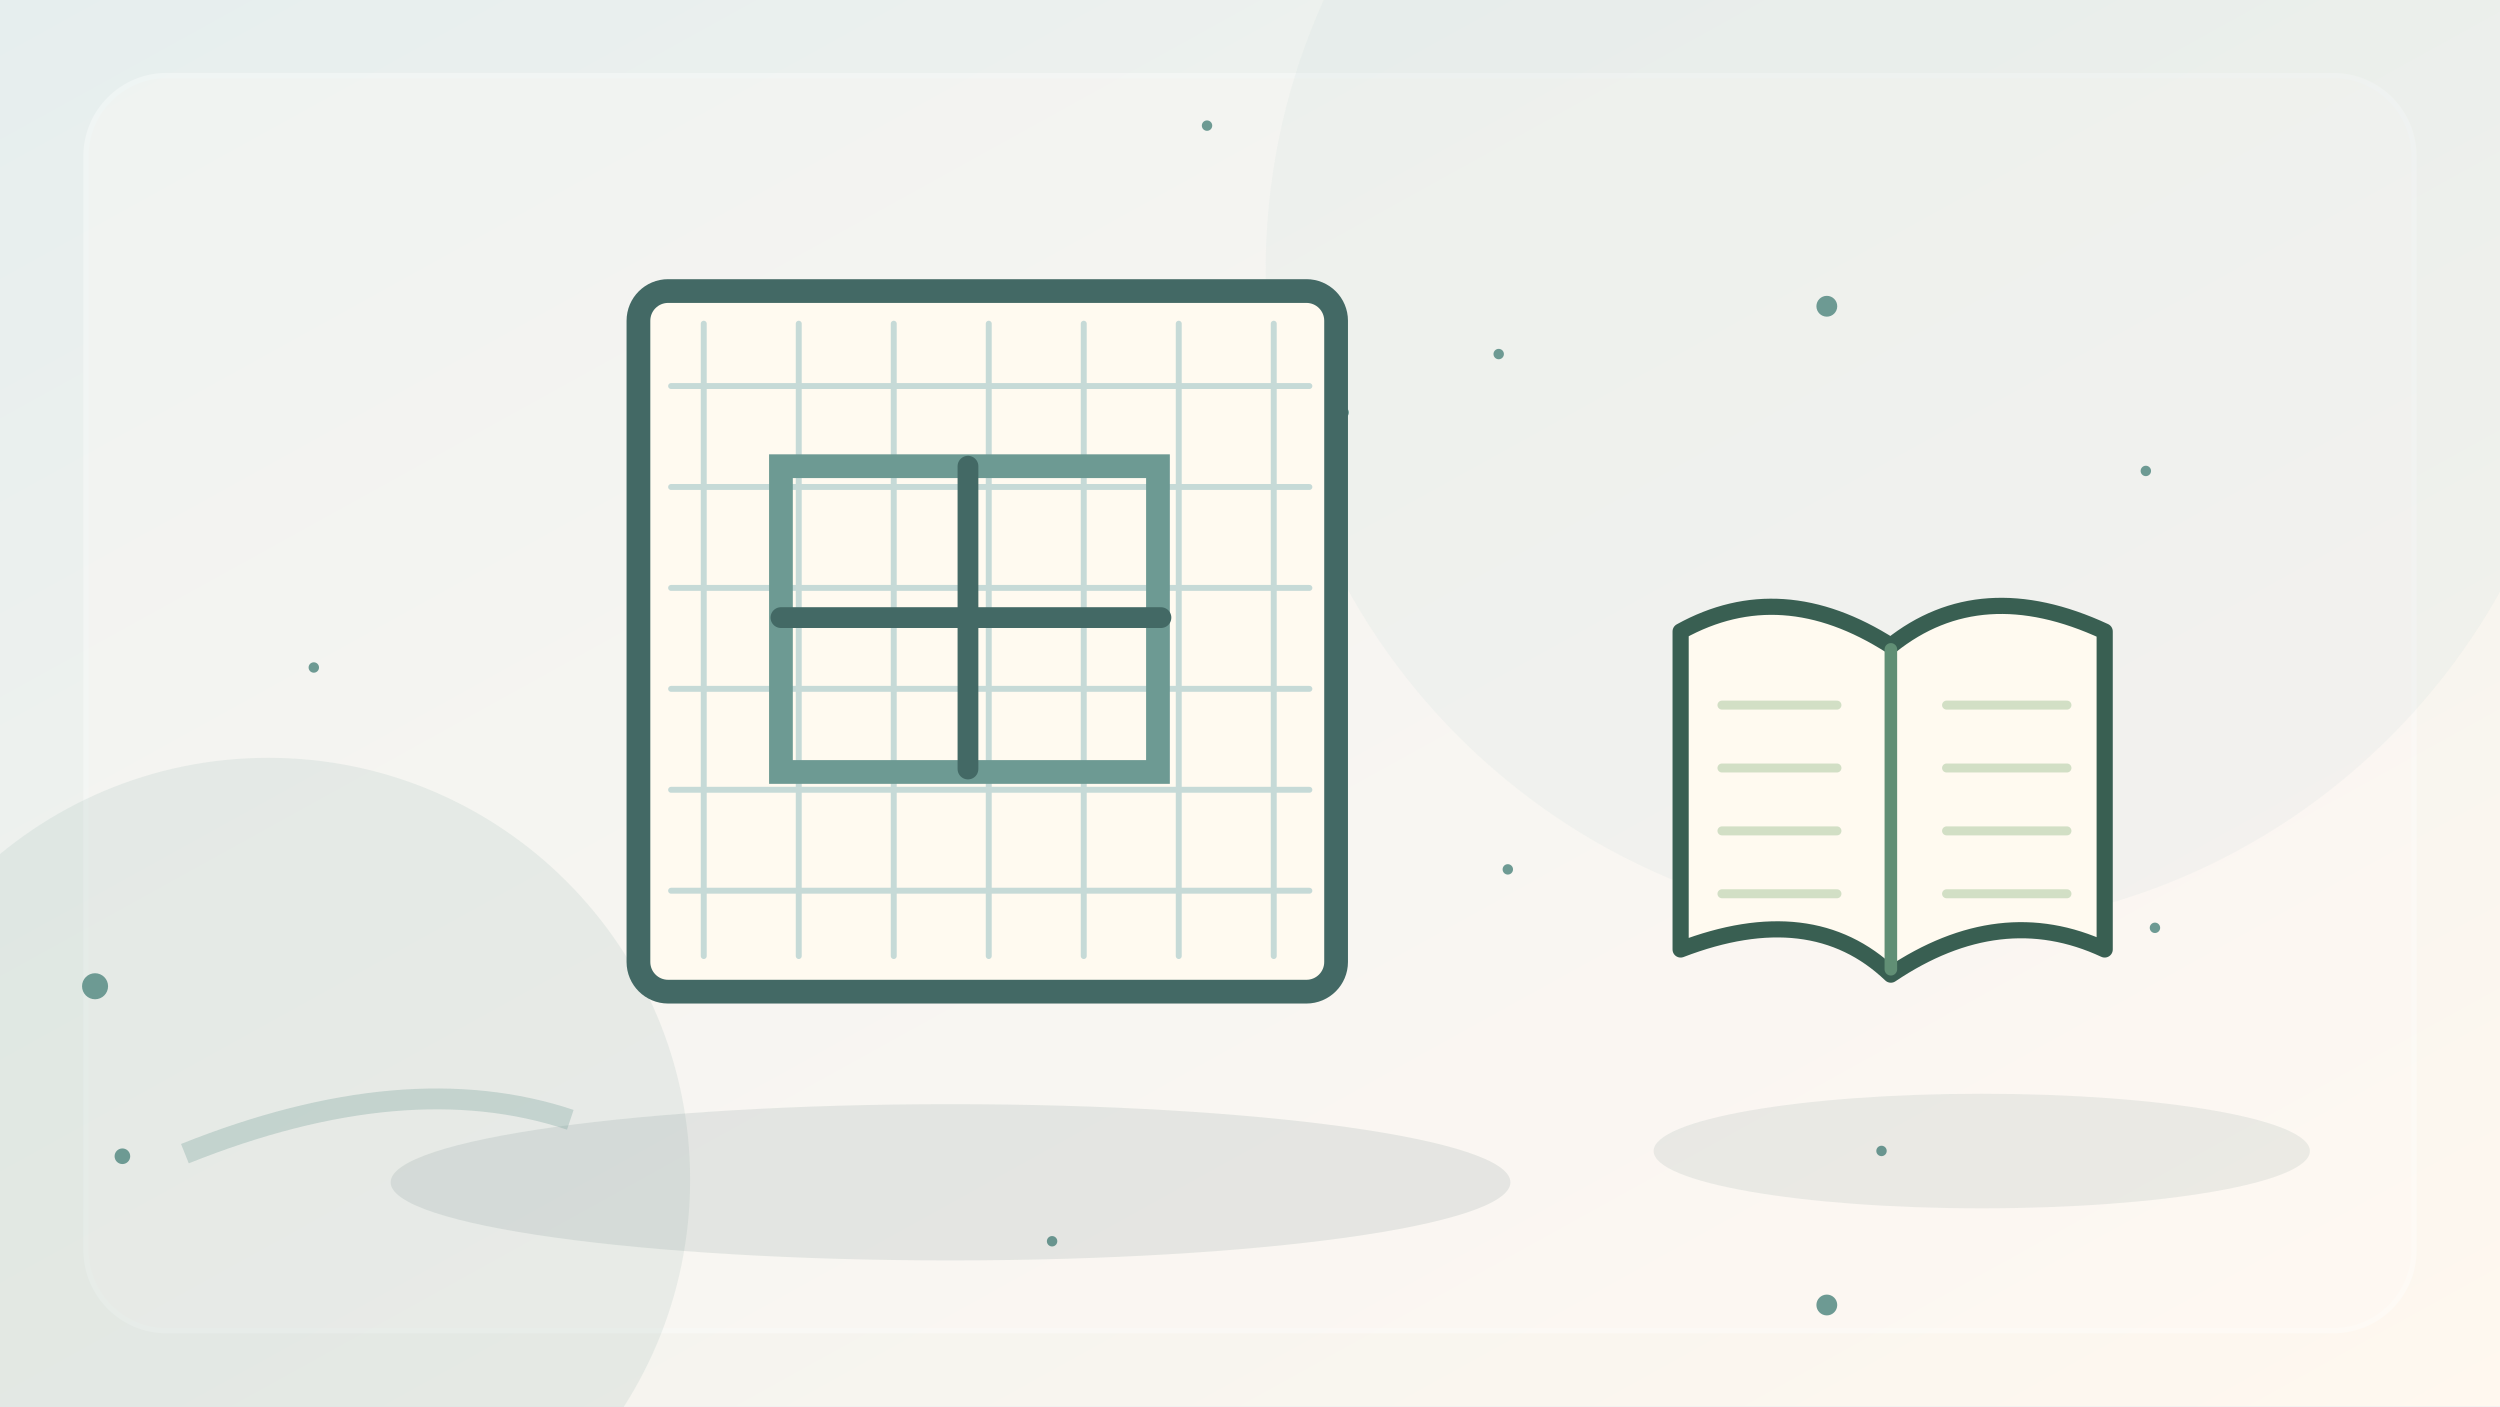
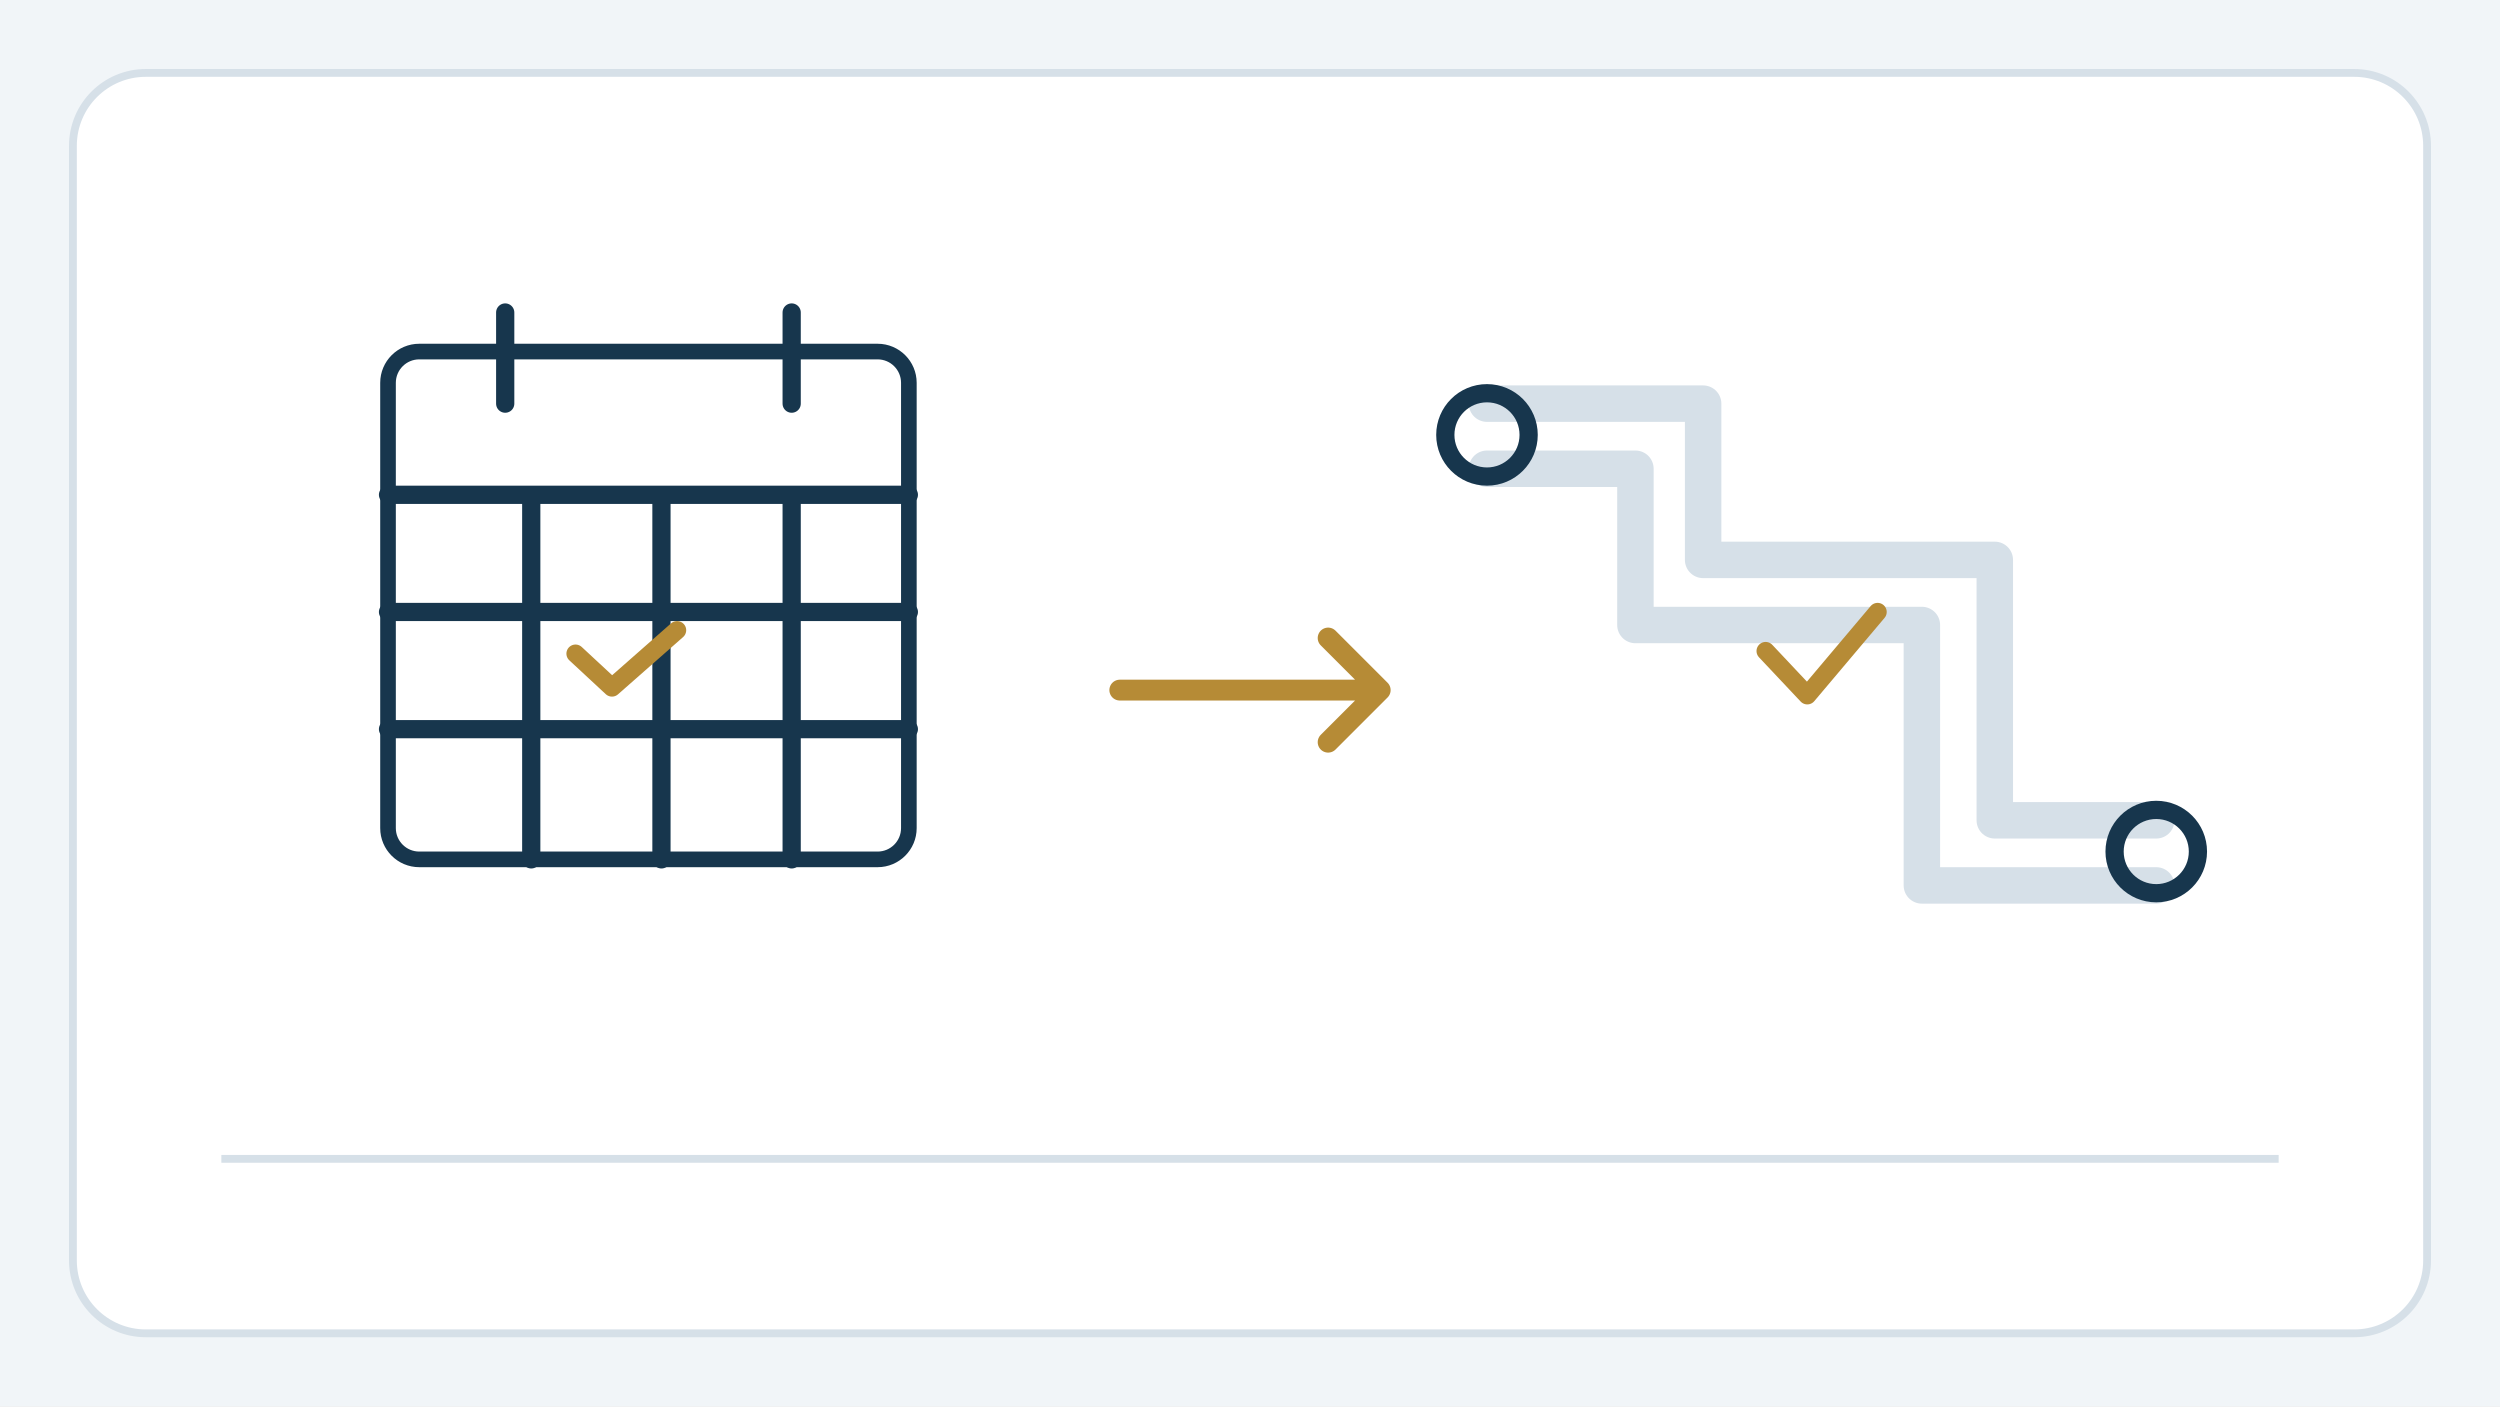
- <svg xmlns="http://www.w3.org/2000/svg" width="960" height="540" viewBox="0 0 960 540" role="img" aria-label="Autorska ilustracja: Plan spokojnej opieki 50/50">
-   <defs>
-     <linearGradient id="background" x1="0" y1="0" x2="1" y2="1">
-       <stop offset="0" stop-color="#e6eeee" />
-       <stop offset="1" stop-color="#fff8ef" />
-     </linearGradient>
-   </defs>
-   <rect width="960" height="540" fill="url(#background)" />
-   <rect x="33" y="29" width="894" height="482" rx="31" fill="#fffaf7" opacity=".35" stroke="#fff" stroke-width="2" />
-   <circle cx="739" cy="104" r="253" fill="#c6dad7" opacity=".16" />
-   <circle cx="103" cy="453" r="162" fill="#6d9a93" opacity=".12" />
-   <circle cx="782" cy="321.6" r="3" fill="#6d9a93" stroke="none" stroke-width="4" />
-   <circle cx="701.5" cy="117.6" r="4" fill="#6d9a93" stroke="none" stroke-width="4" />
-   <circle cx="404" cy="476.64" r="2" fill="#6d9a93" stroke="none" stroke-width="4" />
-   <circle cx="575.5" cy="135.96" r="2" fill="#6d9a93" stroke="none" stroke-width="4" />
-   <circle cx="827.5" cy="356.28" r="2" fill="#6d9a93" stroke="none" stroke-width="4" />
-   <circle cx="36.5" cy="378.72" r="5" fill="#6d9a93" stroke="none" stroke-width="4" />
-   <circle cx="722.5" cy="441.96" r="2" fill="#6d9a93" stroke="none" stroke-width="4" />
-   <circle cx="579" cy="333.84" r="2" fill="#6d9a93" stroke="none" stroke-width="4" />
-   <circle cx="701.5" cy="501.12" r="4" fill="#6d9a93" stroke="none" stroke-width="4" />
-   <circle cx="824" cy="180.84" r="2" fill="#6d9a93" stroke="none" stroke-width="4" />
-   <circle cx="463.5" cy="48.24" r="2" fill="#6d9a93" stroke="none" stroke-width="4" />
-   <circle cx="369" cy="305.28" r="3" fill="#6d9a93" stroke="none" stroke-width="4" />
-   <circle cx="47" cy="444" r="3" fill="#6d9a93" stroke="none" stroke-width="4" />
-   <circle cx="516" cy="158.4" r="2" fill="#6d9a93" stroke="none" stroke-width="4" />
-   <circle cx="120.5" cy="256.32" r="2" fill="#6d9a93" stroke="none" stroke-width="4" />
-   <ellipse cx="365" cy="454" rx="215" ry="30" fill="#436965" opacity=".12" />
-   <ellipse cx="761" cy="442" rx="126" ry="22" fill="#436965" opacity=".10" />
-   <g transform="translate(195 73) scale(1.140)">
-     <rect x="44" y="34" width="235" height="236" rx="10" fill="#fffaf0" stroke="#436965" stroke-width="8" />
-     <path d="M55 66L270 66" stroke="#c6dad7" stroke-width="2" stroke-linecap="round" fill="none" />
-     <path d="M55 100L270 100" stroke="#c6dad7" stroke-width="2" stroke-linecap="round" fill="none" />
-     <path d="M55 134L270 134" stroke="#c6dad7" stroke-width="2" stroke-linecap="round" fill="none" />
-     <path d="M55 168L270 168" stroke="#c6dad7" stroke-width="2" stroke-linecap="round" fill="none" />
-     <path d="M55 202L270 202" stroke="#c6dad7" stroke-width="2" stroke-linecap="round" fill="none" />
-     <path d="M55 236L270 236" stroke="#c6dad7" stroke-width="2" stroke-linecap="round" fill="none" />
-     <path d="M66 45L66 258" stroke="#c6dad7" stroke-width="2" stroke-linecap="round" fill="none" />
-     <path d="M98 45L98 258" stroke="#c6dad7" stroke-width="2" stroke-linecap="round" fill="none" />
-     <path d="M130 45L130 258" stroke="#c6dad7" stroke-width="2" stroke-linecap="round" fill="none" />
-     <path d="M162 45L162 258" stroke="#c6dad7" stroke-width="2" stroke-linecap="round" fill="none" />
-     <path d="M194 45L194 258" stroke="#c6dad7" stroke-width="2" stroke-linecap="round" fill="none" />
-     <path d="M226 45L226 258" stroke="#c6dad7" stroke-width="2" stroke-linecap="round" fill="none" />
-     <path d="M258 45L258 258" stroke="#c6dad7" stroke-width="2" stroke-linecap="round" fill="none" />
-     <rect x="92" y="93" width="127" height="103" rx="0" fill="none" stroke="#6d9a93" stroke-width="8" />
-     <path d="M155 93L155 195" stroke="#436965" stroke-width="7" stroke-linecap="round" fill="none" />
-     <path d="M92 144L220 144" stroke="#436965" stroke-width="7" stroke-linecap="round" fill="none" />
+ <svg xmlns="http://www.w3.org/2000/svg" width="960" height="540" viewBox="0 0 960 540" role="img" aria-label="Plan spokojnej opieki 50/50 — Schemat przedmiotów: kalendarz i trasa">
+   <rect width="960" height="540" fill="#f1f5f8" />
+   <rect x="28" y="28" width="904" height="484" rx="28" fill="#fff" stroke="#d6e0e8" stroke-width="3" />
+   <g transform="translate(89 85)">
+     <rect x="60" y="50" width="200" height="195" rx="12" fill="#fff" stroke="#17364d" stroke-width="6" />
+     <path d="M60 105H260 M115 105V245 M165 105V245 M215 105V245 M60 150H260 M60 195H260 M105 35V70 M215 35V70" fill="none" stroke="#17364d" stroke-width="7" stroke-linecap="round" stroke-linejoin="round" />
+     <path d="M132 166L146 179L171 157" fill="none" stroke="#b68b36" stroke-width="7" stroke-linecap="round" stroke-linejoin="round" />
  </g>
-   <g transform="translate(615 199) scale(0.690)">
-     <path d="M161 71q-61-39-117-8v177q73-28 117 14q61-41 119-14V63q-69-32-119 8Z" fill="#fffaf0" stroke="#395f52" stroke-width="9" stroke-linejoin="round" stroke-linecap="round" />
-     <path d="M161 73L161 251" stroke="#618f75" stroke-width="7" stroke-linecap="round" fill="none" />
-     <path d="M67 104L131 104" stroke="#d2dfc5" stroke-width="5" stroke-linecap="round" fill="none" />
-     <path d="M192 104L259 104" stroke="#d2dfc5" stroke-width="5" stroke-linecap="round" fill="none" />
-     <path d="M67 139L131 139" stroke="#d2dfc5" stroke-width="5" stroke-linecap="round" fill="none" />
-     <path d="M192 139L259 139" stroke="#d2dfc5" stroke-width="5" stroke-linecap="round" fill="none" />
-     <path d="M67 174L131 174" stroke="#d2dfc5" stroke-width="5" stroke-linecap="round" fill="none" />
-     <path d="M192 174L259 174" stroke="#d2dfc5" stroke-width="5" stroke-linecap="round" fill="none" />
-     <path d="M67 209L131 209" stroke="#d2dfc5" stroke-width="5" stroke-linecap="round" fill="none" />
-     <path d="M192 209L259 209" stroke="#d2dfc5" stroke-width="5" stroke-linecap="round" fill="none" />
+   <g transform="translate(536 85)">
+     <path d="M35 70H118V130H230V230H292 M35 95H92V155H202V255H292" fill="none" stroke="#d6e0e8" stroke-width="14" stroke-linecap="round" stroke-linejoin="round" />
+     <circle cx="35" cy="82" r="16" fill="none" stroke="#17364d" stroke-width="7" />
+     <circle cx="292" cy="242" r="16" fill="none" stroke="#17364d" stroke-width="7" />
+     <path d="M142 165L158 182L185 150" fill="none" stroke="#b68b36" stroke-width="7" stroke-linecap="round" stroke-linejoin="round" />
  </g>
-   <path d="M71 443q85-34 148-13" fill="none" stroke="#6d9a93" opacity=".29" stroke-width="8" />
+   <path d="M430 265H530 M510 245L530 265L510 285" fill="none" stroke="#b68b36" stroke-width="8" stroke-linecap="round" stroke-linejoin="round" />
+   <path d="M85 445H875" fill="none" stroke="#d6e0e8" stroke-width="3" />
</svg>
